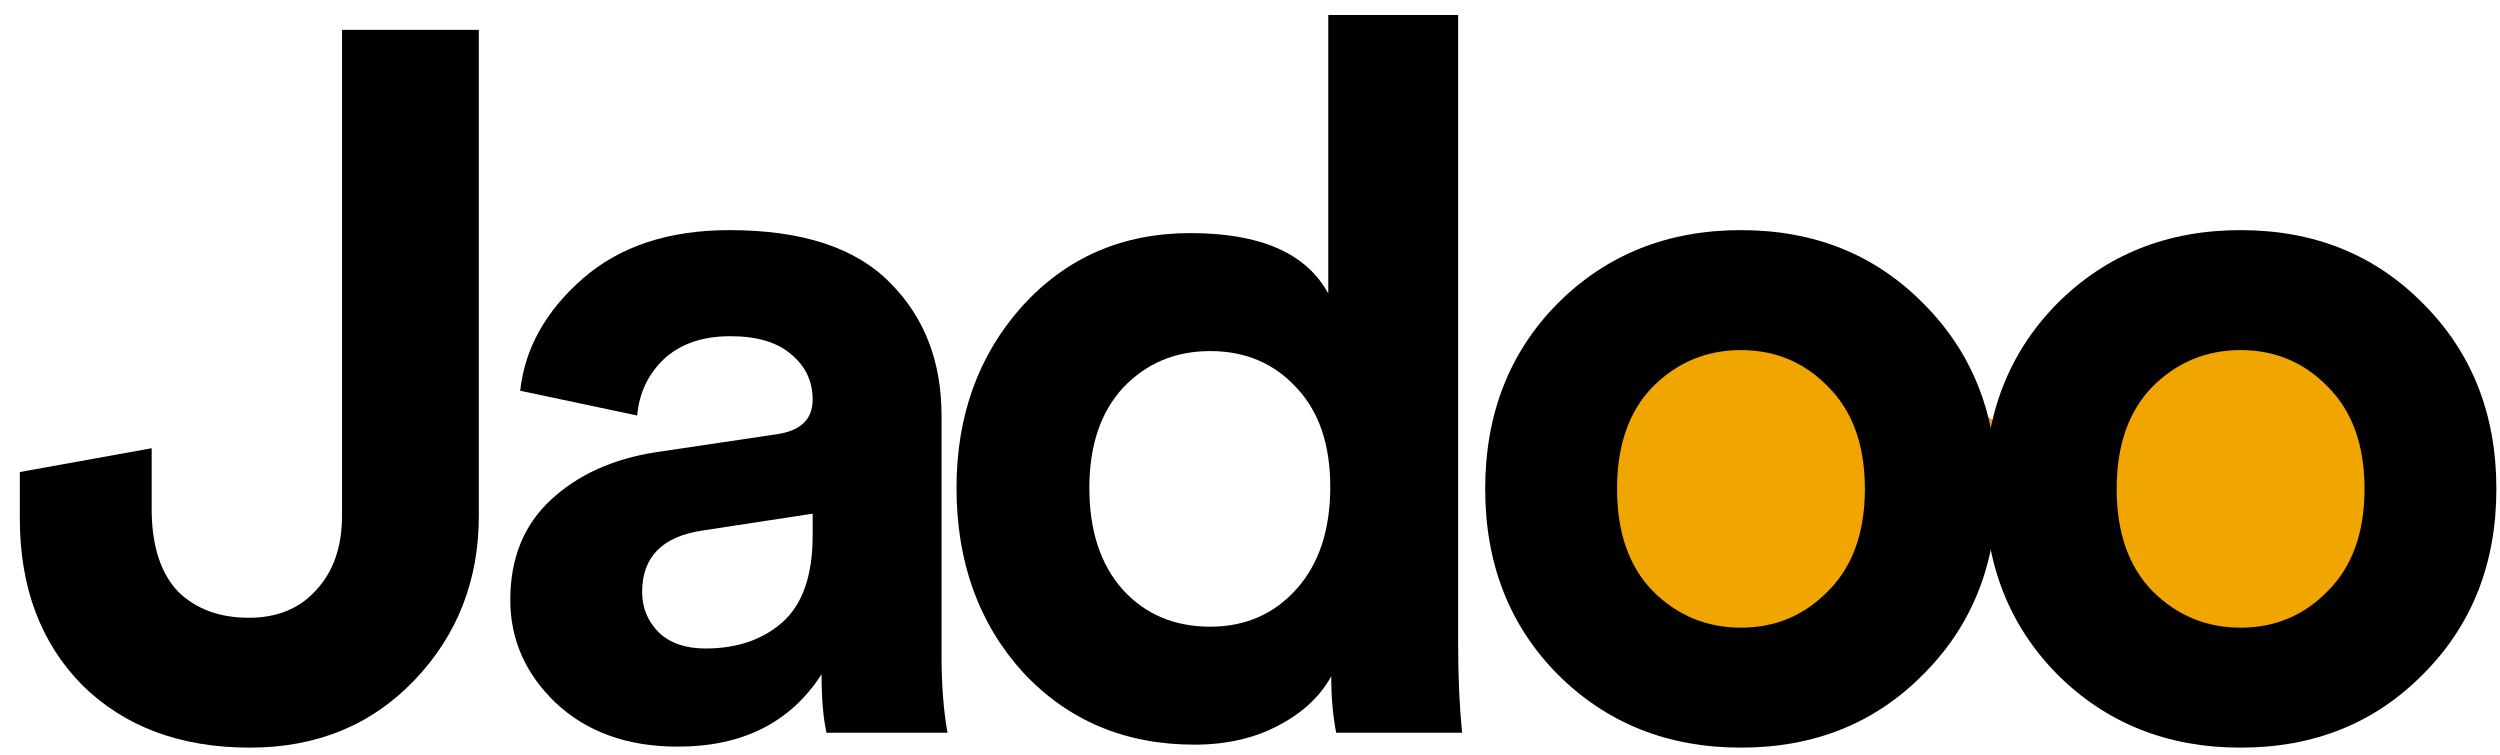
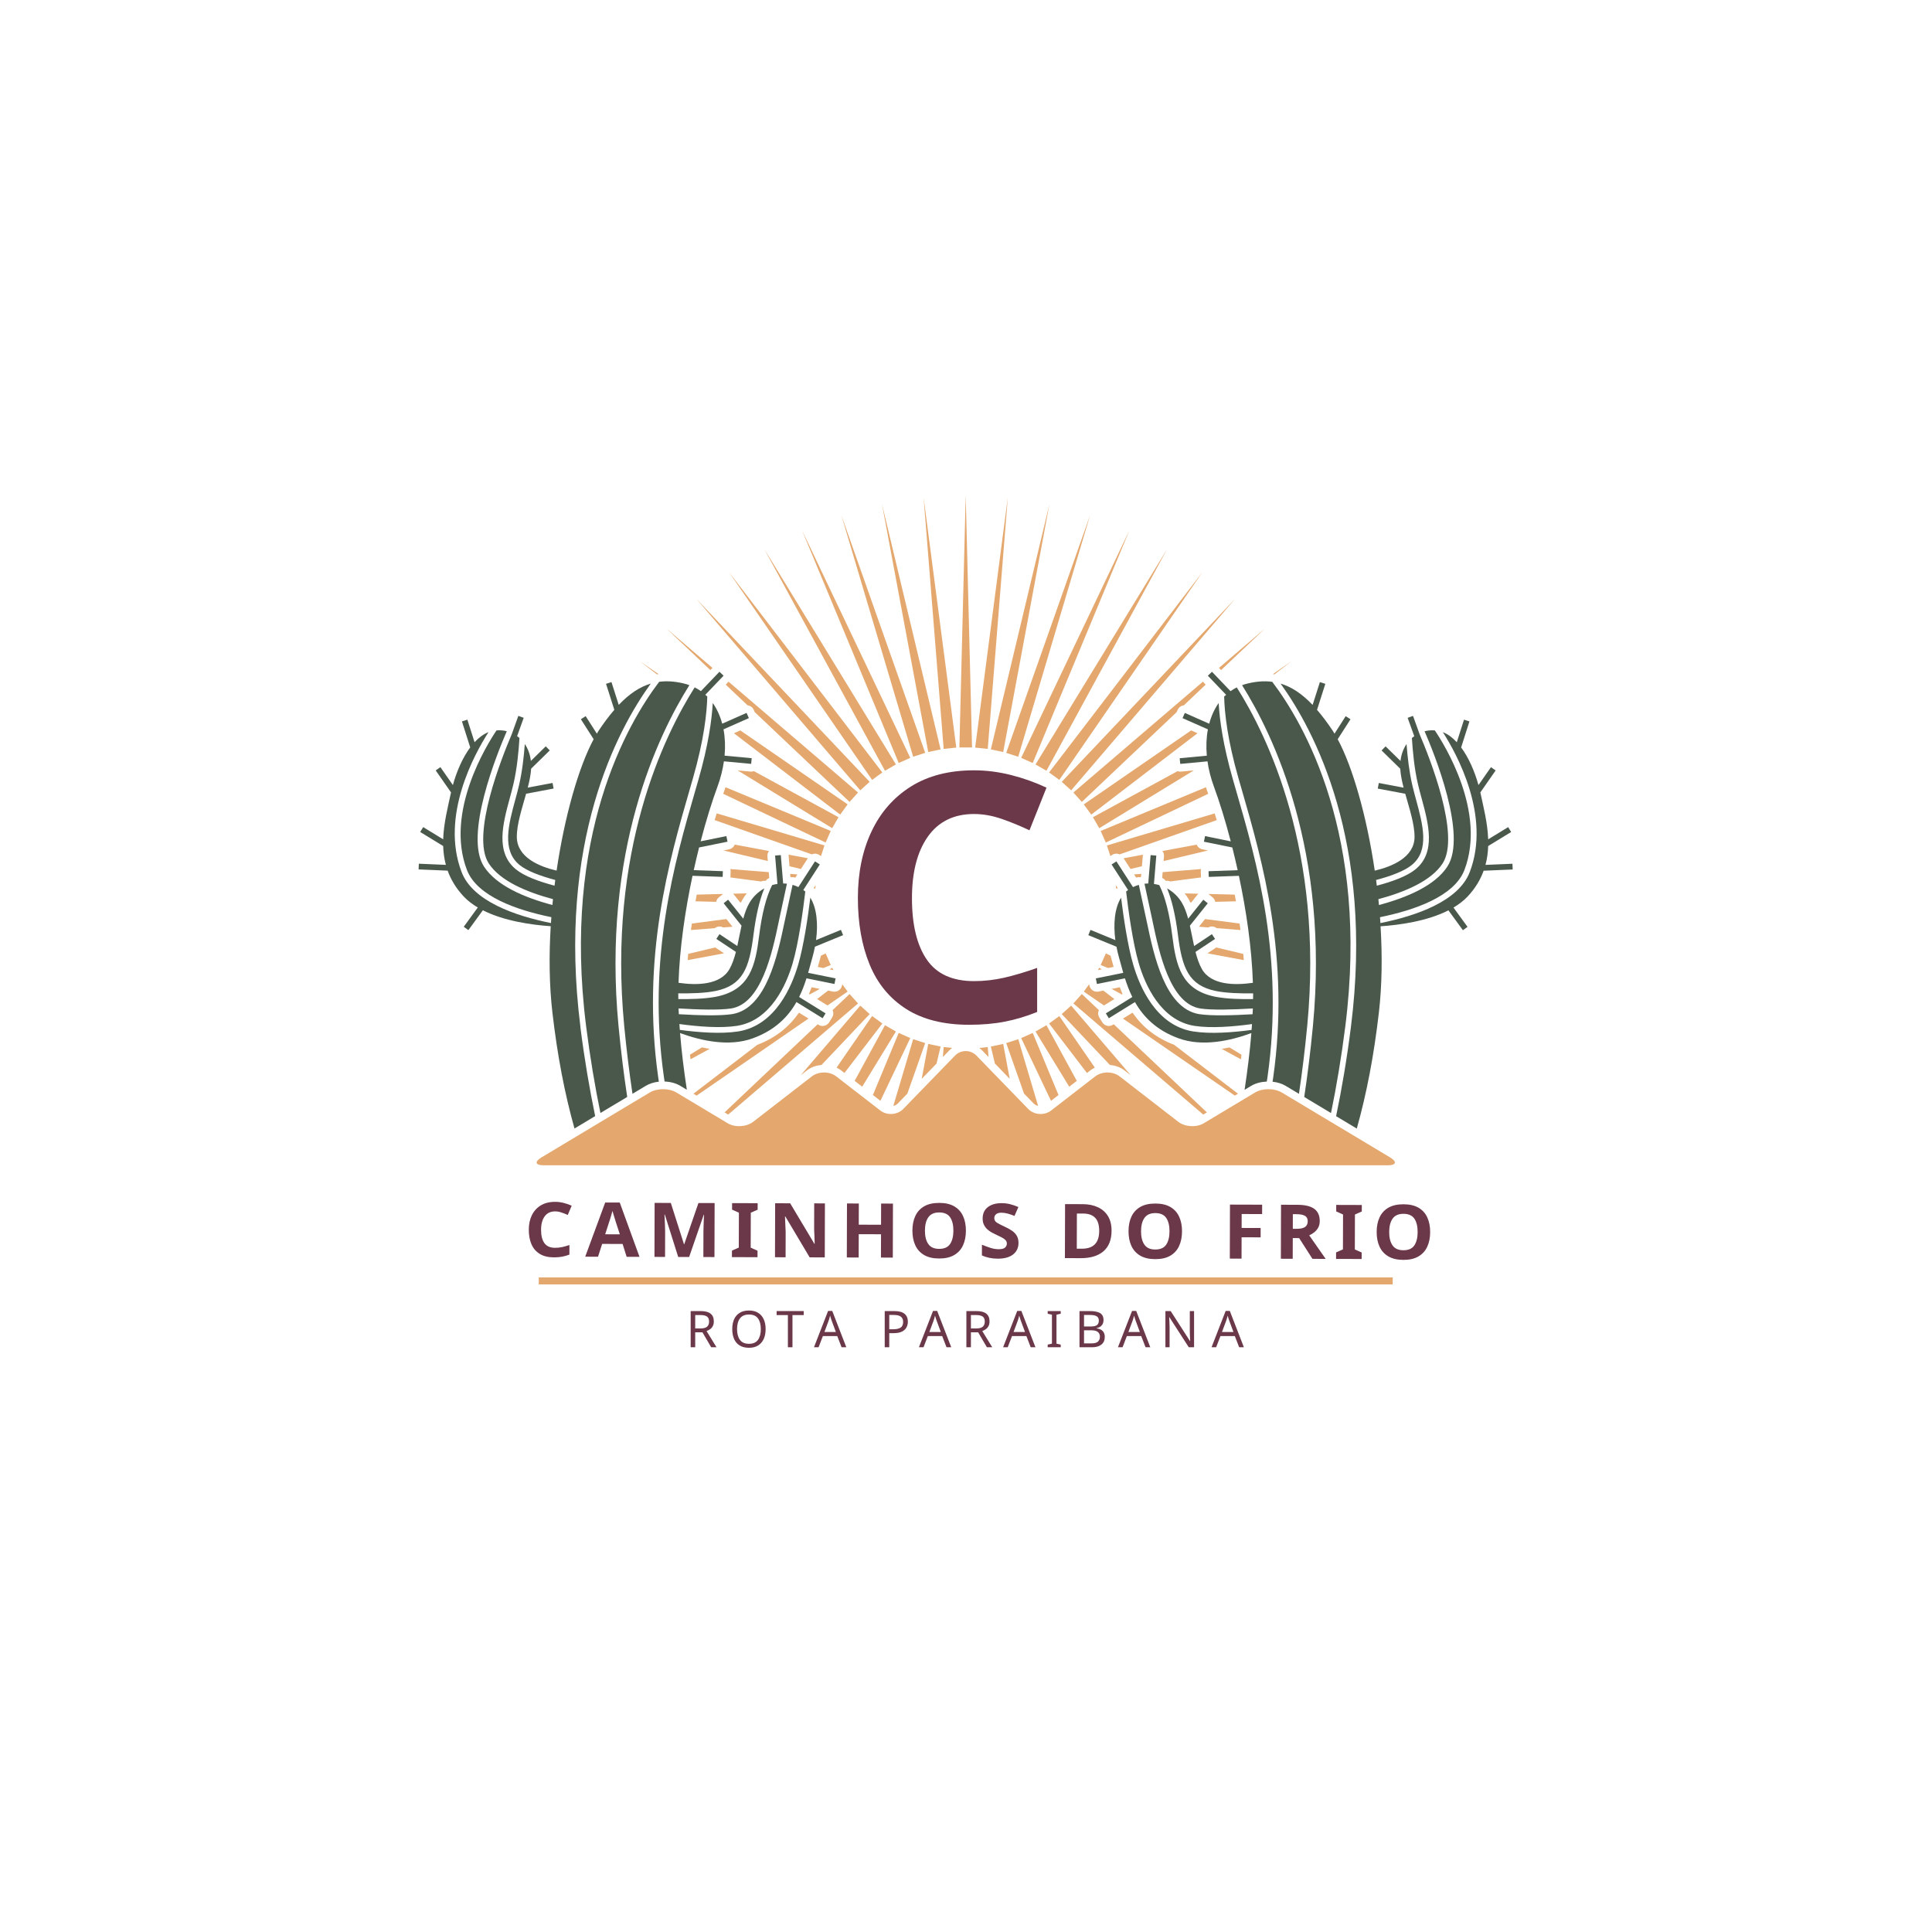
- <svg xmlns="http://www.w3.org/2000/svg" width="116" height="35" viewBox="0 0 116 35" fill="none">
-   <path d="M75 29L84.5 32L92.5 24L102.5 31L113 29L108.5 14.5L92.5 19.5L83.5 14.5L74 16L75 29Z" fill="#F1A501" />
-   <path d="M0.92 24.064V21.902L7.038 20.798V23.788C7.069 25.413 7.483 26.64 8.28 27.468C9.108 28.265 10.197 28.664 11.546 28.664C12.865 28.664 13.907 28.235 14.674 27.376C15.471 26.517 15.87 25.367 15.87 23.926V1.386H22.218V23.926C22.218 26.931 21.221 29.477 19.228 31.562C17.235 33.647 14.689 34.69 11.592 34.69C8.372 34.69 5.781 33.724 3.818 31.792C1.886 29.829 0.92 27.253 0.92 24.064Z" fill="black" />
-   <path d="M23.677 27.836C23.677 25.904 24.305 24.355 25.563 23.19C26.82 22.025 28.445 21.289 30.439 20.982L36.005 20.154C37.139 20.001 37.707 19.464 37.707 18.544C37.707 17.685 37.369 16.98 36.695 16.428C36.051 15.876 35.115 15.6 33.889 15.6C32.601 15.6 31.573 15.953 30.807 16.658C30.071 17.363 29.657 18.237 29.565 19.28L24.137 18.13C24.351 16.167 25.317 14.435 27.035 12.932C28.752 11.429 31.021 10.678 33.843 10.678C37.216 10.678 39.7 11.491 41.295 13.116C42.889 14.711 43.687 16.765 43.687 19.28V30.412C43.687 31.761 43.779 32.957 43.963 34H38.351C38.197 33.325 38.121 32.421 38.121 31.286C36.679 33.525 34.456 34.644 31.451 34.644C29.12 34.644 27.234 33.969 25.793 32.62C24.382 31.271 23.677 29.676 23.677 27.836ZM32.739 30.09C34.18 30.09 35.361 29.691 36.281 28.894C37.231 28.066 37.707 26.717 37.707 24.846V23.834L32.601 24.616C30.73 24.892 29.795 25.843 29.795 27.468C29.795 28.204 30.055 28.833 30.577 29.354C31.098 29.845 31.819 30.09 32.739 30.09Z" fill="black" />
-   <path d="M67.658 0.696V29.906C67.658 31.409 67.719 32.773 67.842 34H62C61.846 33.233 61.77 32.359 61.77 31.378C61.248 32.329 60.42 33.095 59.286 33.678C58.182 34.261 56.894 34.552 55.422 34.552C52.202 34.552 49.549 33.433 47.464 31.194C45.409 28.925 44.382 26.073 44.382 22.638C44.382 19.295 45.394 16.489 47.418 14.22C49.472 11.951 52.079 10.816 55.238 10.816C58.488 10.816 60.62 11.751 61.632 13.622V0.696H67.658ZM50.546 22.638C50.546 24.631 51.067 26.211 52.11 27.376C53.152 28.511 54.502 29.078 56.158 29.078C57.783 29.078 59.117 28.495 60.16 27.33C61.202 26.165 61.724 24.585 61.724 22.592C61.724 20.629 61.202 19.096 60.16 17.992C59.117 16.857 57.783 16.29 56.158 16.29C54.532 16.29 53.183 16.857 52.11 17.992C51.067 19.127 50.546 20.675 50.546 22.638Z" fill="black" />
-   <path d="M76.687 27.422C77.821 28.557 79.186 29.124 80.781 29.124C82.375 29.124 83.725 28.557 84.829 27.422C85.963 26.287 86.531 24.708 86.531 22.684C86.531 20.66 85.963 19.081 84.829 17.946C83.725 16.811 82.375 16.244 80.781 16.244C79.186 16.244 77.821 16.811 76.687 17.946C75.583 19.081 75.031 20.66 75.031 22.684C75.031 24.708 75.583 26.287 76.687 27.422ZM72.271 14.082C74.54 11.813 77.377 10.678 80.781 10.678C84.185 10.678 87.006 11.813 89.245 14.082C91.514 16.351 92.649 19.219 92.649 22.684C92.649 26.149 91.514 29.017 89.245 31.286C87.006 33.555 84.185 34.69 80.781 34.69C77.377 34.69 74.54 33.555 72.271 31.286C70.032 29.017 68.913 26.149 68.913 22.684C68.913 19.219 70.032 16.351 72.271 14.082Z" fill="black" />
-   <path d="M99.87 27.422C101.005 28.557 102.369 29.124 103.964 29.124C105.559 29.124 106.908 28.557 108.012 27.422C109.147 26.287 109.714 24.708 109.714 22.684C109.714 20.66 109.147 19.081 108.012 17.946C106.908 16.811 105.559 16.244 103.964 16.244C102.369 16.244 101.005 16.811 99.87 17.946C98.766 19.081 98.214 20.66 98.214 22.684C98.214 24.708 98.766 26.287 99.87 27.422ZM95.454 14.082C97.723 11.813 100.56 10.678 103.964 10.678C107.368 10.678 110.189 11.813 112.428 14.082C114.697 16.351 115.832 19.219 115.832 22.684C115.832 26.149 114.697 29.017 112.428 31.286C110.189 33.555 107.368 34.69 103.964 34.69C100.56 34.69 97.723 33.555 95.454 31.286C93.215 29.017 92.096 26.149 92.096 22.684C92.096 19.219 93.215 16.351 95.454 14.082Z" fill="black" />
+ <svg xmlns="http://www.w3.org/2000/svg" viewBox="0 0 752.39 752.39">
+   <defs>
+     <style>
+       .cls-1 {
+         letter-spacing: .13em;
+       }
+ 
+       .cls-2 {
+         fill: #4a584c;
+       }
+ 
+       .cls-3 {
+         letter-spacing: .1em;
+       }
+ 
+       .cls-4 {
+         letter-spacing: .2em;
+       }
+ 
+       .cls-5 {
+         font-family: Raleway-ExtraBold, Raleway;
+         font-size: 135.02px;
+         letter-spacing: .05em;
+       }
+ 
+       .cls-5, .cls-6 {
+         font-weight: 700;
+       }
+ 
+       .cls-5, .cls-6, .cls-7 {
+         fill: #6b3849;
+       }
+ 
+       .cls-8 {
+         fill: none;
+       }
+ 
+       .cls-9 {
+         fill: #e4a76d;
+       }
+ 
+       .cls-6 {
+         font-family: Raleway-Bold, Raleway;
+         font-size: 29.46px;
+       }
+ 
+       .cls-10 {
+         letter-spacing: .18em;
+       }
+ 
+       .cls-11 {
+         letter-spacing: .17em;
+       }
+ 
+       .cls-12 {
+         letter-spacing: .15em;
+       }
+ 
+       .cls-13 {
+         letter-spacing: .2em;
+       }
+ 
+       .cls-14 {
+         letter-spacing: .09em;
+       }
+ 
+       .cls-7 {
+         font-family: Raleway-Medium, Raleway;
+         font-size: 19.74px;
+         font-weight: 500;
+       }
+ 
+       .cls-15 {
+         letter-spacing: .19em;
+       }
+     </style>
+   </defs>
+   <g id="OBJECTS">
+     <g>
+       <rect class="cls-9" x="209.81" y="497.47" width="332.56" height="2.73" />
+       <path class="cls-9" d="M499.12,425.44c-2.84-1.7-7.49-1.7-10.32,0l-20.03,12.01c-2.84,1.7-7.3,1.44-9.92-.59l-22.82-17.67c-2.62-2.03-6.9-2.03-9.52,0l-17.17,13.29c-2.62,2.03-6.65,1.74-8.95-.64l-20.11-20.73c-2.3-2.38-6.08-2.38-8.38,0l-20.11,20.73c-2.3,2.38-6.33,2.66-8.95.64l-17.17-13.29c-2.62-2.03-6.9-2.03-9.52,0l-22.82,17.67c-2.62,2.03-7.08,2.29-9.92.59l-20.03-12.01c-2.84-1.7-7.49-1.7-10.32,0l-42.17,25.28c-2.84,1.7-2.45,3.09.86,3.09h328.71c3.31,0,3.7-1.39.86-3.09l-42.17-25.28Z" />
+       <g>
+         <path class="cls-2" d="M240.88,399.64c-6.51-68.26,15.48-113.58,27.58-132.8-.32-.11-.63-.25-.96-.35-3.84-1.08-7.39-1.42-10.79-.98-12.27,16.16-37.84,59.78-28.46,134.1,1.55,12.24,3.45,23.48,5.58,33.83l10.43-6.25c-1.29-8.53-2.44-17.68-3.38-27.56Z" />
+         <path class="cls-2" d="M226.04,399.91c-9.1-72.11,14.43-115.76,27.4-133.7-4.28,1.27-8.36,3.97-12.48,8.3l-2.83-8.88-2.12.67,3.23,10.13c-2.03,2.34-4.07,5.04-6.16,8.21-.22.33-.43.7-.65,1.06l-4.35-6.81-1.87,1.2,4.98,7.78c-5.77,10.71-11.29,29.82-14.43,51.18-6.66-1.56-15.42-5.12-15.49-13.08-.04-4.96,1.99-11.03,3.61-16.86l10.71-2.02-.41-2.18-9.65,1.82c.66-2.58,1.18-5.09,1.31-7.38l7.26-7.11-1.56-1.59-5.8,5.68c-.28-2.46-1.09-4.72-2.36-6.58-.36,4.79-.98,10.56-2.22,15.91-.43,1.86-.95,3.8-1.49,5.77-2.63,9.68-5.34,19.7,1.66,25.41,2.91,2.37,8.05,4.29,13.91,5.85-.1.74-.19,1.48-.28,2.22-6.26-1.65-11.82-3.73-15.03-6.35-8.13-6.62-5.09-17.82-2.41-27.71.53-1.95,1.05-3.86,1.47-5.69,1.39-6.05,2-12.7,2.31-17.77-.29-.26-.61-.47-.92-.7l2.57-7.15-2.09-.76-2.59,7.21c-3.76,8.77-16.03,39.4-8.91,50.29,4.38,6.7,14.43,11.06,24.99,13.88-.08.76-.15,1.52-.22,2.28-11.1-2.95-21.84-7.61-26.63-14.95-7.9-12.09,5.13-44.13,8.86-52.73-1.25-.32-2.58-.44-3.99-.33-3.71,5.5-20.16,31.82-11.53,54.36,3.96,10.33,19.55,15.67,32.88,18.39-.06.76-.11,1.52-.16,2.29-13.89-2.8-30.44-8.48-34.8-19.88-8.35-21.8,5.07-46.04,10.48-54.47-1.96.75-3.77,2.13-5.43,3.92l-2.8-8.78-2.12.67,3.23,10.14c-2.96,3.99-5.28,9.32-6.75,14.66l-4.86-6.97-1.83,1.27,5.97,8.57c-.04.18-.09.36-.13.54-1.07,5.09-2.71,11.26-2.93,17.72l-7.79-4.76-1.16,1.9,8.95,5.47c.07,2.44.39,4.9,1.05,7.34l-10.53-.45-.09,2.22,11.31.48c1.23,3.43,3.21,6.81,6.22,10.03,1.57,1.67,3.44,3.09,5.52,4.32l-5.47,7.51,1.8,1.31,5.64-7.74c8.31,4.22,19.04,5.7,26.43,6.21-.7,11.43-.58,22.9.65,33.56,1.94,16.82,4.78,31.62,8.61,45.22l8.05-4.83c-2.2-10.62-4.18-22.17-5.77-34.76Z" />
+         <path class="cls-2" d="M256.59,421.25c-.08-.52-.16-1.04-.24-1.57-6.66-46.85,4.25-84.56,12.21-112.09l1.31-4.55c4.29-14.94,5.42-25.36,5.57-31.8-.24-.24-.52-.43-.77-.66l7.12-7.44-1.61-1.54-7.22,7.55c-.77-.54-1.58-1.04-2.43-1.46-11.85,18.7-33.94,63.66-27.45,131.73.91,9.49,2,18.31,3.23,26.54l5.19-3.11c1.43-.86,3.2-1.4,5.09-1.61Z" />
+         <path class="cls-2" d="M267.48,424.39c-1.14-7.51-2.07-14.98-2.64-22.08,8.21,3.01,19.05,5.41,28.29,2.06,8.73-3.17,13.8-8.42,17.04-14.14l10.18,6.3,1.17-1.89-10.31-6.38c1.19-2.42,2.11-4.88,2.87-7.27l10.89,2.21.44-2.18-10.69-2.17c.63-2.17,1.16-4.24,1.7-6.13.38-1.31.68-2.67.94-4.04l10.97-4.5-.84-2.06-9.69,3.98c.82-6.16.35-12.36-2.23-16.52-.92,7.47-2.55,18.66-4.75,26.16-2.53,8.62-8.84,23.32-22.89,25.86-.19.04-.39.07-.58.09-6.6,1.02-15.16.38-22.6-.61-.06-.76-.12-1.53-.17-2.28,7.42,1.01,16.01,1.69,22.43.7,13.19-2.08,19.27-16.15,21.68-24.38,2.34-7.99,4.06-20.64,4.92-27.92-.24-.22-.52-.39-.78-.59l6.43-9.96-1.87-1.21-6.47,10.02c-.74-.35-1.5-.65-2.27-.87-1.01,4.58-2.12,9.68-3.09,14.31l-.12.56c-2.61,12.4-6.95,33.07-20.06,35.43-.13.02-.25.04-.38.06-4.63.7-12.86.48-20.64.02-.04-.75-.08-1.51-.11-2.25,7.75.47,15.95.7,20.41.02,11.85-1.78,16.09-21.8,18.6-33.75l.11-.56c.97-4.63,2.08-9.72,3.09-14.3-.49-.05-.98-.08-1.47-.08l-.92-11.05-2.22.19.92,11.04c-.7.11-1.4.25-2.08.45-2.29,4.57-3.98,11.14-5.05,19.68-1.47,11.77-3.61,20.99-16.35,23.71-.31.06-.62.13-.94.18-4.14.74-9.4.89-14.18.82,0-.75-.04-1.48-.03-2.23,5.04.07,10.64-.09,14.68-.95,10.38-2.21,12.98-8.79,14.61-21.81.94-7.51,2.34-13.51,4.22-18.11-2.32,1.29-4.33,3.17-5.74,5.55-1.06,1.79-1.83,3.93-2.46,6.24l-5.9-7.39-1.74,1.39,6.97,8.73c-.58,2.6-1.07,5.31-1.65,7.92l-6.93-4.62-1.23,1.85,7.62,5.07c-.63,2.44-1.39,4.71-2.47,6.63-3.59,6.37-12.9,6.41-19.88,5.39.44-13.68,2.61-28.31,5.45-41.66l11.74.42.08-2.22-11.34-.4c.67-3.03,1.36-5.98,2.08-8.84l11.07-2.25-.45-2.18-10.01,2.04c2.14-8.22,4.42-15.52,6.5-21.15,1.26-3.41,2.09-6.77,2.56-10l10.61.99.21-2.21-10.56-.99c.33-3.63.18-7.08-.42-10.25l9.88-4.37-.9-2.03-9.49,4.2c-.81-3.03-2.05-5.76-3.68-8.06-.37,6.67-1.73,16.47-5.58,29.88l-1.31,4.55c-7.91,27.34-18.74,64.79-12.14,111.16.09.61.19,1.21.28,1.82,2.26.09,4.41.66,6.09,1.67l2.56,1.53Z" />
+         <path class="cls-2" d="M523.92,399.62c9.38-74.32-16.18-117.94-28.46-134.1-3.4-.45-6.95-.1-10.79.98-.33.09-.64.24-.96.35,12.1,19.21,34.09,64.53,27.58,132.8-.94,9.88-2.09,19.03-3.38,27.56l10.43,6.25c2.13-10.35,4.03-21.59,5.58-33.83Z" />
+         <path class="cls-2" d="M589.03,336.37l-10.53.45c.66-2.45.97-4.91,1.05-7.34l8.95-5.47-1.16-1.9-7.79,4.76c-.22-6.46-1.86-12.63-2.93-17.72-.04-.18-.09-.36-.13-.54l5.97-8.57-1.83-1.27-4.86,6.97c-1.48-5.34-3.79-10.66-6.75-14.66l3.23-10.14-2.12-.67-2.8,8.78c-1.65-1.79-3.47-3.17-5.43-3.92,5.4,8.43,18.82,32.68,10.48,54.47-4.36,11.4-20.9,17.08-34.8,19.88-.05-.76-.1-1.53-.16-2.29,13.33-2.72,28.93-8.06,32.88-18.39,8.63-22.55-7.82-48.87-11.53-54.36-1.4-.11-2.73.02-3.99.33,3.74,8.6,16.77,40.63,8.86,52.73-4.8,7.34-15.53,11.99-26.63,14.95-.07-.76-.14-1.52-.22-2.28,10.56-2.83,20.61-7.18,24.99-13.88,7.12-10.89-5.15-41.52-8.91-50.29l-2.59-7.21-2.09.76,2.57,7.15c-.31.23-.63.45-.92.7.32,5.07.92,11.73,2.31,17.77.42,1.83.94,3.74,1.47,5.69,2.68,9.89,5.72,21.1-2.41,27.71-3.21,2.61-8.77,4.7-15.03,6.35-.09-.74-.18-1.49-.28-2.22,5.86-1.55,11-3.48,13.91-5.85,7.01-5.7,4.29-15.72,1.66-25.41-.53-1.97-1.06-3.91-1.49-5.77-1.23-5.35-1.86-11.12-2.22-15.91-1.27,1.86-2.08,4.12-2.36,6.58l-5.8-5.68-1.56,1.59,7.26,7.11c.14,2.29.65,4.8,1.31,7.38l-9.65-1.82-.41,2.18,10.71,2.02c1.63,5.83,3.65,11.9,3.61,16.86-.06,7.95-8.83,11.52-15.49,13.08-3.14-21.35-8.66-40.47-14.43-51.18l4.98-7.78-1.87-1.2-4.35,6.81c-.22-.35-.43-.73-.65-1.06-2.09-3.17-4.14-5.87-6.16-8.21l3.23-10.13-2.12-.67-2.83,8.88c-4.12-4.33-8.2-7.03-12.48-8.3,12.97,17.94,36.51,61.59,27.4,133.7-1.59,12.59-3.56,24.14-5.77,34.76l8.05,4.83c3.83-13.6,6.67-28.4,8.61-45.22,1.23-10.66,1.35-22.13.65-33.56,7.4-.5,18.13-1.98,26.43-6.21l5.64,7.74,1.8-1.31-5.47-7.51c2.07-1.23,3.95-2.66,5.52-4.32,3.02-3.22,4.99-6.6,6.22-10.03l11.31-.48-.09-2.22Z" />
+         <path class="cls-2" d="M505.86,425.97c1.23-8.23,2.32-17.04,3.23-26.54,6.49-68.07-15.59-113.03-27.45-131.73-.85.42-1.66.91-2.43,1.46l-7.22-7.55-1.61,1.54,7.12,7.44c-.25.23-.53.42-.77.66.15,6.45,1.29,16.87,5.57,31.8l1.31,4.55c7.96,27.53,18.87,65.24,12.21,112.09-.07.53-.16,1.04-.24,1.57,1.89.2,3.66.75,5.09,1.61l5.19,3.11Z" />
+         <path class="cls-2" d="M493.34,421.19c.09-.61.19-1.2.28-1.82,6.6-46.38-4.23-83.82-12.14-111.16l-1.31-4.55c-3.85-13.41-5.21-23.21-5.58-29.88-1.63,2.3-2.87,5.03-3.68,8.06l-9.49-4.2-.9,2.03,9.88,4.37c-.6,3.17-.75,6.62-.42,10.25l-10.56.99.21,2.21,10.61-.99c.46,3.24,1.3,6.6,2.56,10,2.08,5.63,4.35,12.93,6.5,21.15l-10.01-2.04-.45,2.18,11.07,2.25c.72,2.86,1.41,5.81,2.08,8.84l-11.34.4.08,2.22,11.74-.42c2.84,13.34,5.01,27.97,5.45,41.66-6.98,1.01-16.29.98-19.88-5.39-1.08-1.92-1.84-4.19-2.47-6.63l7.62-5.07-1.23-1.85-6.93,4.62c-.58-2.61-1.07-5.32-1.65-7.92l6.97-8.73-1.74-1.39-5.9,7.39c-.63-2.31-1.39-4.45-2.46-6.24-1.41-2.37-3.43-4.26-5.74-5.55,1.88,4.59,3.28,10.6,4.22,18.11,1.63,13.01,4.23,19.6,14.61,21.81,4.04.85,9.65,1.02,14.68.95,0,.75-.02,1.48-.03,2.23-4.77.07-10.04-.07-14.18-.82-.32-.06-.63-.12-.94-.18-12.74-2.72-14.88-11.93-16.35-23.71-1.07-8.54-2.76-15.11-5.05-19.68-.68-.2-1.38-.34-2.08-.45l.92-11.04-2.22-.19-.92,11.05c-.49,0-.98.03-1.47.08,1.01,4.57,2.12,9.67,3.09,14.3l.11.56c2.52,11.95,6.75,31.97,18.6,33.75,4.47.68,12.67.44,20.41-.02-.03.74-.07,1.5-.11,2.25-7.78.46-16.01.67-20.64-.02-.13-.02-.26-.04-.39-.06-13.11-2.37-17.45-23.04-20.06-35.43l-.12-.56c-.98-4.64-2.08-9.74-3.09-14.31-.77.21-1.52.52-2.27.87l-6.47-10.02-1.87,1.21,6.44,9.96c-.26.2-.54.37-.78.59.86,7.27,2.58,19.92,4.92,27.92,2.41,8.23,8.49,22.3,21.68,24.38,6.43.99,15.01.32,22.43-.7-.05.75-.11,1.52-.17,2.28-7.45,1-16,1.63-22.6.61-.19-.03-.39-.06-.58-.09-14.05-2.54-20.36-17.24-22.89-25.86-2.2-7.5-3.82-18.69-4.75-26.16-2.58,4.16-3.05,10.37-2.23,16.52l-9.69-3.98-.84,2.06,10.97,4.5c.26,1.37.56,2.73.94,4.04.54,1.89,1.08,3.97,1.7,6.13l-10.69,2.17.44,2.18,10.9-2.21c.76,2.39,1.68,4.85,2.87,7.27l-10.31,6.38,1.17,1.89,10.18-6.3c3.25,5.72,8.31,10.97,17.04,14.14,9.24,3.35,20.08.95,28.29-2.06-.58,7.1-1.51,14.57-2.64,22.08l2.56-1.53c1.68-1.01,3.83-1.57,6.09-1.67Z" />
+       </g>
+       <g>
+         <path class="cls-8" d="M267.38,380.09c1.1.1,2.16.14,3.16.14,5.65,0,9.34-1.46,10.97-4.35.59-1.05,1.11-2.3,1.6-3.86l-1.15-.77-14.16,2.64c-.17,2.11-.32,4.19-.42,6.2Z" />
+         <path class="cls-8" d="M461.41,274.63c.41,0,.82.08,1.22.26l6.45,2.85c.82-2.09,1.84-3.99,3.05-5.7.38-.54.93-.91,1.54-1.11l-4.12-4.3-8.51,8.06c.12-.02.25-.05.37-.05Z" />
+         <path class="cls-8" d="M437.31,333.82l.27.42,7.51-1.4v-.06c.07-.8.45-1.53,1.06-2.05.55-.46,1.24-.71,1.94-.71.08,0,.17,0,.25.01l2.22.19c.89.07,1.65.54,2.15,1.2l13.33-2.49c-.22-.54-.28-1.14-.16-1.73l.45-2.18c.29-1.43,1.55-2.41,2.95-2.41.2,0,.4.02.6.06l5.24,1.07c-.41-1.49-.83-2.94-1.25-4.36l-37.83,13.35c.51.23.96.59,1.29,1.09Z" />
+         <path class="cls-8" d="M281.89,361.31l3.22,2.15c.15-.73.3-1.46.45-2.18l-.3-.38-3.62.29c.08.04.17.07.25.12Z" />
+         <polygon class="cls-8" points="440.27 338.41 441.64 340.53 444.46 340.3 444.71 337.35 440.27 338.41" />
+         <path class="cls-8" d="M278.51,270.93c.6.19,1.15.56,1.54,1.11,1.21,1.71,2.23,3.62,3.05,5.7l6.45-2.85c.4-.17.81-.26,1.22-.26.13,0,.25.04.37.05l-8.51-8.06-4.12,4.3Z" />
+         <path class="cls-8" d="M452.79,339.64l14.98-1.2c.36-1.2,1.44-2.11,2.77-2.15l7.71-.27c-.27-1.15-.54-2.28-.81-3.39l-6.99-1.42-17.3,4.13-.36,4.3Z" />
+         <path class="cls-8" d="M288.45,351.69c.04-.09.09-.16.13-.25h-.33s.2.25.2.25Z" />
+         <path class="cls-8" d="M474.45,362.14l1.23,1.85c.92,1.38.54,3.25-.84,4.17l-1.21.8,10.52,2.51c-.28-3.02-.65-6.13-1.07-9.29l-9.3-.74c.25.2.48.42.66.69Z" />
+         <path class="cls-8" d="M463.72,351.69l.2-.25h-.33c.04.09.09.16.13.25Z" />
+         <path class="cls-8" d="M466.61,361.28c.15.72.3,1.45.45,2.18l3.22-2.15c.08-.05.17-.07.25-.12l-3.62-.29-.3.38Z" />
+         <path class="cls-8" d="M472.68,353.67l-3.39,4.24,13.43,1.75c-.41-2.85-.89-5.74-1.41-8.66l-8.05.2c.17.84,0,1.74-.59,2.47Z" />
+         <path class="cls-8" d="M469.05,372.03c.49,1.56,1.01,2.82,1.6,3.87,1.63,2.88,5.32,4.35,10.97,4.35,1,0,2.06-.05,3.16-.14-.1-2.01-.25-4.09-.42-6.19l-14.16-2.64-1.15.77Z" />
+         <path class="cls-8" d="M455.96,343.37c2.09,1.16,3.92,2.71,5.4,4.54l5.38.13c.44-.35.96-.57,1.53-.64.11-.01.22-.02.34-.02.68,0,1.34.23,1.88.66l.12.09,10.26.26c-.26-1.39-.53-2.79-.82-4.2,0,0-9.28.33-9.32.33-.76,0-1.49-.29-2.05-.81-.56-.53-.9-1.25-.94-2.01l-12,1.57c.08.04.16.05.24.09Z" />
+         <path class="cls-8" d="M268.69,410.74l4.66-2.85c-1.67-.35-3.36-.75-5.1-1.27.13,1.35.28,2.72.44,4.12Z" />
+         <path class="cls-8" d="M310.95,394.62l.26-.2-.08-.05c-.06.09-.12.16-.18.25Z" />
+         <polygon class="cls-8" points="319.26 385.12 315.31 387.27 318.21 389.06 322.5 385.77 319.26 385.12" />
+         <polygon class="cls-8" points="433.96 389.06 436.86 387.27 432.91 385.12 429.67 385.77 433.96 389.06" />
+         <polygon class="cls-8" points="307.71 340.3 310.53 340.53 311.9 338.41 307.46 337.35 307.71 340.3" />
+         <path class="cls-8" d="M301.62,330.21l2.22-.19c.08,0,.17-.01.25-.01.71,0,1.4.25,1.94.71.61.52.99,1.25,1.06,2.05v.06s7.51,1.4,7.51,1.4l.27-.42c.33-.5.78-.86,1.29-1.09l-37.83-13.35c-.42,1.42-.84,2.88-1.25,4.36l5.24-1.07c.2-.04.4-.06.6-.06,1.4,0,2.65.98,2.95,2.41l.45,2.18c.12.58.06,1.18-.16,1.73l13.33,2.49c.5-.66,1.26-1.13,2.15-1.2Z" />
+         <path class="cls-8" d="M299.02,335.34l-17.29-4.13-6.99,1.42c-.27,1.11-.54,2.24-.81,3.39l7.71.27c1.33.05,2.41.95,2.77,2.15l14.97,1.19-.36-4.3Z" />
+         <path class="cls-8" d="M483.92,406.62c-1.74.52-3.44.92-5.11,1.27l4.66,2.85c.16-1.4.31-2.78.44-4.12Z" />
+         <path class="cls-8" d="M441.04,394.37l-.08.05.27.21c-.06-.09-.13-.17-.19-.25Z" />
+         <path class="cls-8" d="M283.51,343.72c-.56.52-1.29.81-2.05.81-.04,0-9.32-.33-9.32-.33-.29,1.41-.56,2.8-.82,4.2l10.26-.26.11-.09c.54-.43,1.2-.66,1.88-.66.11,0,.22,0,.34.02.56.06,1.09.29,1.53.64l5.38-.13c1.48-1.83,3.3-3.38,5.4-4.54.08-.04.16-.06.24-.09l-12-1.57c-.05.77-.38,1.49-.94,2.01Z" />
+         <path class="cls-8" d="M268.01,371.48l10.52-2.51-1.2-.8c-1.38-.92-1.76-2.79-.84-4.17l1.23-1.85c.18-.27.41-.5.66-.7l-9.3.74c-.43,3.17-.79,6.27-1.07,9.29Z" />
+         <path class="cls-8" d="M269.44,359.66l13.43-1.75-3.39-4.24c-.58-.72-.75-1.63-.59-2.47l-8.05-.2c-.52,2.93-.99,5.82-1.41,8.66Z" />
+         <polygon class="cls-9" points="373.62 291.08 378.55 291.08 376.08 192.93 373.62 291.08" />
+         <polygon class="cls-9" points="385.87 407.57 387.45 414.18 393.22 420.13 390.68 406.54 385.87 407.57" />
+         <polygon class="cls-9" points="361.49 292.86 366.3 291.84 343.49 196.35 361.49 292.86" />
+         <polygon class="cls-9" points="397.68 404.27 409.3 428.7 412.22 426.44 402.18 402.26 397.68 404.27" />
+         <polygon class="cls-9" points="354.49 295.14 312.32 206.48 349.99 297.14 354.49 295.14" />
+         <path class="cls-9" d="M408.55,398.59l14.75,19.27,1.35-1.05c.52-.41,1.11-.74,1.72-1.04l-13.84-20.08-3.99,2.9Z" />
+         <polygon class="cls-9" points="343.61 300.82 283.93 222.87 339.63 303.72 343.61 300.82" />
+         <path class="cls-9" d="M431.83,399.55c-1.01,0-1.99-.51-2.56-1.43l-1.17-1.89c-.42-.68-.55-1.5-.37-2.27.05-.2.12-.39.2-.58l-6.62-6.27-3.3,3.66,50.57,43.28,1.41-.85-36.25-34.32-.34.21c-.49.3-1.04.45-1.58.45Z" />
+         <polygon class="cls-9" points="259.58 244.8 276.64 260.96 277.46 260.11 259.58 244.8" />
+         <path class="cls-9" d="M291.14,274.68c1.01.13,1.94.74,2.38,1.74l.39.89,36.95,34.99,3.29-3.66-50.43-43.17-1.1,1.15,8.51,8.06Z" />
+         <path class="cls-9" d="M478.82,407.9c-1.02.21-2.03.41-3.03.57l7.47,4.07c.07-.59.15-1.2.22-1.78l-4.66-2.85Z" />
+         <path class="cls-9" d="M437.13,387.1c-.36-.84-.7-1.72-1.03-2.63l-3.19.65,3.95,2.15.27-.17Z" />
+         <polygon class="cls-9" points="428.09 376.89 427.57 377.79 429.08 377.49 428.09 376.89" />
+         <path class="cls-9" d="M292.28,300.49l-5.01-.47,36.81,22.5,2.46-4.27-32.95-17.94c-.32.12-.66.19-1.02.19-.09,0-.19,0-.28-.01Z" />
+         <path class="cls-9" d="M316.15,332.73c.39-.18.81-.29,1.24-.29.56,0,1.12.16,1.63.48l.71.46,1.34-4.14-41.96-12.48c-.27.86-.54,1.72-.8,2.61l37.83,13.35Z" />
+         <path class="cls-9" d="M466.91,360.9l3.62.29c.44-.24.92-.39,1.42-.39.2,0,.4.02.59.06.46.09.89.3,1.25.59l9.3.74c-.11-.84-.24-1.68-.36-2.53l-13.43-1.75-2.39,2.99Z" />
+         <path class="cls-9" d="M307.81,341.47c.11.05.21.11.31.18.18-.03.36-.05.53-.05.27,0,.54.04.81.11.09.02.17.05.26.08l.81-1.25-2.82-.23.1,1.16Z" />
+         <path class="cls-9" d="M298.2,343.04c.33-.5.81-.89,1.37-1.12l-.19-2.28-14.97-1.19c.09.3.15.62.13.96l-.08,2.22s0,.06-.01.08l12,1.57c.39-.18.81-.28,1.22-.28.18,0,.35.02.53.05Z" />
+         <polygon class="cls-9" points="317.51 346.03 317.65 344.7 316.85 345.94 317.51 346.03" />
+         <path class="cls-9" d="M442.45,341.78c.09-.03.17-.05.26-.08.27-.07.54-.11.81-.11.18,0,.36.02.53.05.1-.07.21-.13.31-.18l.1-1.16-2.82.22.81,1.25Z" />
+         <polygon class="cls-9" points="434.65 346.03 435.32 345.94 434.51 344.69 434.65 346.03" />
+         <path class="cls-9" d="M452.6,341.92c.56.23,1.04.62,1.37,1.12.17-.03.35-.05.53-.05.42,0,.83.11,1.22.28l12-1.57s-.01-.06-.01-.08l-.08-2.22c-.01-.34.04-.65.13-.96l-14.98,1.2-.19,2.28Z" />
+         <path class="cls-9" d="M269.08,362.19l9.3-.74c.37-.29.79-.5,1.25-.59.2-.04.39-.06.59-.06.5,0,.98.15,1.42.39l3.62-.29-2.39-2.99-13.43,1.75c-.12.85-.25,1.69-.36,2.53Z" />
+         <path class="cls-9" d="M434.77,332.44c.43,0,.85.11,1.24.29l37.83-13.35c-.27-.89-.53-1.75-.8-2.61l-41.96,12.48,1.34,4.14.71-.46c.5-.33,1.07-.48,1.63-.48Z" />
+         <path class="cls-9" d="M459.61,300.5c-.36,0-.7-.07-1.02-.19l-32.96,17.94,2.46,4.27,36.81-22.5-5.01.47c-.1,0-.19.01-.28.01Z" />
+         <polygon class="cls-9" points="324.07 376.89 323.09 377.49 324.6 377.79 324.07 376.89" />
+         <path class="cls-9" d="M316.07,384.47c-.33.91-.67,1.79-1.03,2.63l.27.17,3.95-2.15-3.19-.65Z" />
+         <path class="cls-9" d="M268.69,410.74c.07.58.14,1.19.22,1.78l7.47-4.07c-.99-.15-2.01-.35-3.02-.57l-4.66,2.85Z" />
+         <polygon class="cls-9" points="492.59 244.8 474.71 260.11 475.53 260.96 492.59 244.8" />
+         <path class="cls-9" d="M461.03,274.68l8.51-8.06-1.1-1.15-50.43,43.17,3.29,3.66,36.95-34.99.4-.89c.44-1,1.37-1.61,2.38-1.74Z" />
+         <path class="cls-9" d="M330.86,387.11l-6.62,6.27c.09.19.16.38.2.58.18.78.05,1.6-.37,2.27l-1.17,1.89c-.57.92-1.55,1.43-2.56,1.43-.54,0-1.09-.15-1.58-.45l-.34-.21-36.25,34.32,1.41.85,50.57-43.28-3.29-3.66Z" />
+         <polygon class="cls-9" points="412.54 303.72 468.23 222.87 408.55 300.82 412.54 303.72" />
+         <path class="cls-9" d="M339.63,395.69l-13.83,20.08c.61.3,1.19.63,1.72,1.04l1.35,1.04,14.75-19.27-3.99-2.9Z" />
+         <polygon class="cls-9" points="402.18 297.15 439.85 206.48 397.68 295.14 402.18 297.15" />
+         <polygon class="cls-9" points="349.99 402.26 339.94 426.43 342.87 428.7 354.49 404.27 349.99 402.26" />
+         <polygon class="cls-9" points="390.68 292.87 408.68 196.36 385.87 291.84 390.68 292.87" />
+         <polygon class="cls-9" points="358.95 420.14 364.72 414.19 366.3 407.57 361.49 406.54 358.95 420.14" />
+         <path class="cls-9" d="M381.38,408.1c.37.28.73.58,1.05.92l2.54,2.62-.31-3.88-3.28.35Z" />
+         <polygon class="cls-9" points="367.5 291.65 372.41 291.14 359.69 193.79 367.5 291.65" />
+         <path class="cls-9" d="M391.86,406.22l6.94,19.66,3.75,3.86c.45.46,1.06.78,1.73.94l-7.73-25.99-4.68,1.52Z" />
+         <polygon class="cls-9" points="360.31 293.18 327.64 200.6 355.62 294.7 360.31 293.18" />
+         <polygon class="cls-9" points="403.27 401.71 416.4 423.2 419.34 420.93 407.53 399.25 403.27 401.71" />
+         <polygon class="cls-9" points="348.9 297.69 297.7 213.93 344.64 300.16 348.9 297.69" />
+         <path class="cls-9" d="M413.48,394.93l18.76,19.81c2.1.18,4.07.87,5.62,2.07l2.48,1.92-23.2-27.11-3.66,3.3Z" />
+         <polygon class="cls-9" points="338.68 304.48 271.18 233.2 335.02 307.78 338.68 304.48" />
+         <path class="cls-9" d="M441.23,394.63l-.27-.21-3.64,2.25,43.56,30,1.24-.74-24.85-19.03c-6.82-2.62-12.11-6.65-16.04-12.28Z" />
+         <path class="cls-9" d="M429.67,385.77l-1.87.38c-.2.04-.4.06-.6.06-.59,0-1.17-.17-1.66-.5-.66-.44-1.13-1.13-1.29-1.91l-.1-.5-2.08,2.86,7.85,5.4,4.05-2.5-4.29-3.29Z" />
+         <path class="cls-9" d="M256.47,262.53l-7.22-4.97,6.64,5.08c.14-.04.28-.08.43-.09.05,0,.1,0,.15-.01Z" />
+         <polygon class="cls-9" points="327.2 317.23 330.1 313.25 288.3 284.45 285.82 285.55 327.2 317.23" />
+         <path class="cls-9" d="M433.61,376.28c-.26-.94-.5-1.85-.75-2.72-.13-.44-.25-.9-.37-1.38l-1.84-.88-2,4.5,2.87,1.19,2.17-.44c-.02-.09-.05-.18-.07-.27Z" />
+         <path class="cls-9" d="M281.65,309.14l39.87,18.96,2-4.5-40.99-17.03c-.11.32-.2.65-.32.97-.19.51-.38,1.06-.56,1.59Z" />
+         <path class="cls-9" d="M470.21,371.26l14.16,2.64c-.07-.8-.13-1.6-.2-2.41l-10.52-2.51-3.43,2.29Z" />
+         <path class="cls-9" d="M298.87,333.46c-.06-.76.17-1.48.6-2.05l-13.33-2.49c-.07.19-.17.37-.28.53-.44.67-1.13,1.13-1.91,1.29l-2.22.45,17.29,4.13-.16-1.87Z" />
+         <polygon class="cls-9" points="307.46 337.35 311.9 338.41 314.6 334.24 307.09 332.84 307.46 337.35" />
+         <path class="cls-9" d="M466.73,348.05l-5.38-.13c.54.66,1.03,1.36,1.47,2.1.27.45.52.94.76,1.44h.33s2.32-2.92,2.32-2.92c.14-.18.31-.34.49-.48Z" />
+         <path class="cls-9" d="M472.21,349.44c.58.46.92,1.09,1.06,1.76l8.05-.2c-.15-.87-.31-1.73-.47-2.6l-10.26-.26,1.62,1.3Z" />
+         <path class="cls-9" d="M285.93,348.52l2.32,2.91h.33c.24-.49.49-.98.76-1.42.44-.74.94-1.43,1.47-2.1l-5.38.13c.18.14.35.3.49.48Z" />
+         <path class="cls-9" d="M279.96,349.44l1.62-1.3-10.26.26c-.16.87-.32,1.73-.47,2.6l8.05.2c.13-.67.48-1.3,1.06-1.76Z" />
+         <polygon class="cls-9" points="445.08 332.84 437.57 334.24 440.27 338.41 444.71 337.35 445.08 332.84" />
+         <path class="cls-9" d="M453.3,333.46l-.16,1.87,17.3-4.13-2.22-.45c-.78-.16-1.47-.62-1.91-1.29-.11-.17-.2-.35-.28-.53l-13.33,2.49c.43.57.66,1.28.6,2.05Z" />
+         <path class="cls-9" d="M267.8,373.9l14.16-2.64-3.43-2.29-10.52,2.51c-.08.81-.14,1.61-.2,2.41Z" />
+         <path class="cls-9" d="M469.64,306.58l-41,17.03,2,4.5,39.88-18.97c-.19-.53-.38-1.09-.57-1.6-.12-.32-.21-.65-.32-.97Z" />
+         <path class="cls-9" d="M318.56,376.28c-.02.09-.05.18-.07.27l2.17.44,2.87-1.19-2-4.5-1.83.87c-.12.48-.24.94-.37,1.39-.25.87-.5,1.78-.76,2.72Z" />
+         <polygon class="cls-9" points="422.07 313.25 424.97 317.24 466.35 285.55 463.87 284.45 422.07 313.25" />
+         <path class="cls-9" d="M496.28,262.64l6.63-5.08-7.21,4.97s.1,0,.15.01c.15.02.29.05.43.09Z" />
+         <path class="cls-9" d="M310.95,394.62c-3.93,5.63-9.22,9.67-16.05,12.29l-24.85,19.02,1.24.74,43.56-30.01-3.63-2.25-.26.2Z" />
+         <path class="cls-9" d="M326.63,385.71c-.5.33-1.08.5-1.66.5-.2,0-.4-.02-.6-.06l-1.87-.38-4.29,3.29,4.05,2.5,7.84-5.4-2.08-2.86-.1.5c-.16.78-.62,1.47-1.29,1.91Z" />
+         <polygon class="cls-9" points="417.15 307.78 480.99 233.2 413.48 304.48 417.15 307.78" />
+         <path class="cls-9" d="M335.02,391.63l-23.21,27.12,2.5-1.94c1.55-1.2,3.52-1.9,5.61-2.07l18.76-19.82-3.66-3.3Z" />
+         <polygon class="cls-9" points="407.53 300.16 454.47 213.93 403.27 297.7 407.53 300.16" />
+         <polygon class="cls-9" points="344.64 399.25 332.83 420.93 335.77 423.2 348.9 401.71 344.64 399.25" />
+         <polygon class="cls-9" points="396.54 294.71 424.53 200.6 391.86 293.19 396.54 294.71" />
+         <path class="cls-9" d="M355.62,404.7l-7.73,25.99c.67-.16,1.28-.48,1.73-.94l3.74-3.86,6.94-19.67-4.68-1.52Z" />
+         <polygon class="cls-9" points="392.47 193.79 379.76 291.14 384.66 291.65 392.47 193.79" />
+         <path class="cls-9" d="M367.19,411.64l2.54-2.62c.33-.34.68-.64,1.05-.92l-3.28-.35-.31,3.88Z" />
+       </g>
+     </g>
+   </g>
+   <g id="TEXTS">
+     <text class="cls-7" transform="translate(267.05 524.67)">
+       <tspan class="cls-4" x="0" y="0">R</tspan>
+       <tspan class="cls-10" x="16.91" y="0">O</tspan>
+       <tspan class="cls-1" x="35.19" y="0">T</tspan>
+       <tspan class="cls-11" x="49.94" y="0">A</tspan>
+       <tspan class="cls-13" x="66.63" y="0"> </tspan>
+       <tspan class="cls-12" x="75.57" y="0">P</tspan>
+       <tspan class="cls-4" x="90.81" y="0">ARAI</tspan>
+       <tspan class="cls-15" x="151.42" y="0">B</tspan>
+       <tspan class="cls-13" x="168.32" y="0">AN</tspan>
+       <tspan class="cls-11" x="204.77" y="0">A</tspan>
+     </text>
+     <text class="cls-5" transform="translate(326.26 397.74)">
+       <tspan x="0" y="0">C</tspan>
+     </text>
+     <text class="cls-6" transform="translate(204.13 489.33) rotate(.17) scale(1.04 1)">
+       <tspan class="cls-14" x="0" y="0">C</tspan>
+       <tspan class="cls-3" x="22.86" y="0">AMINHOS DO FRIO</tspan>
+     </text>
+   </g>
</svg>
